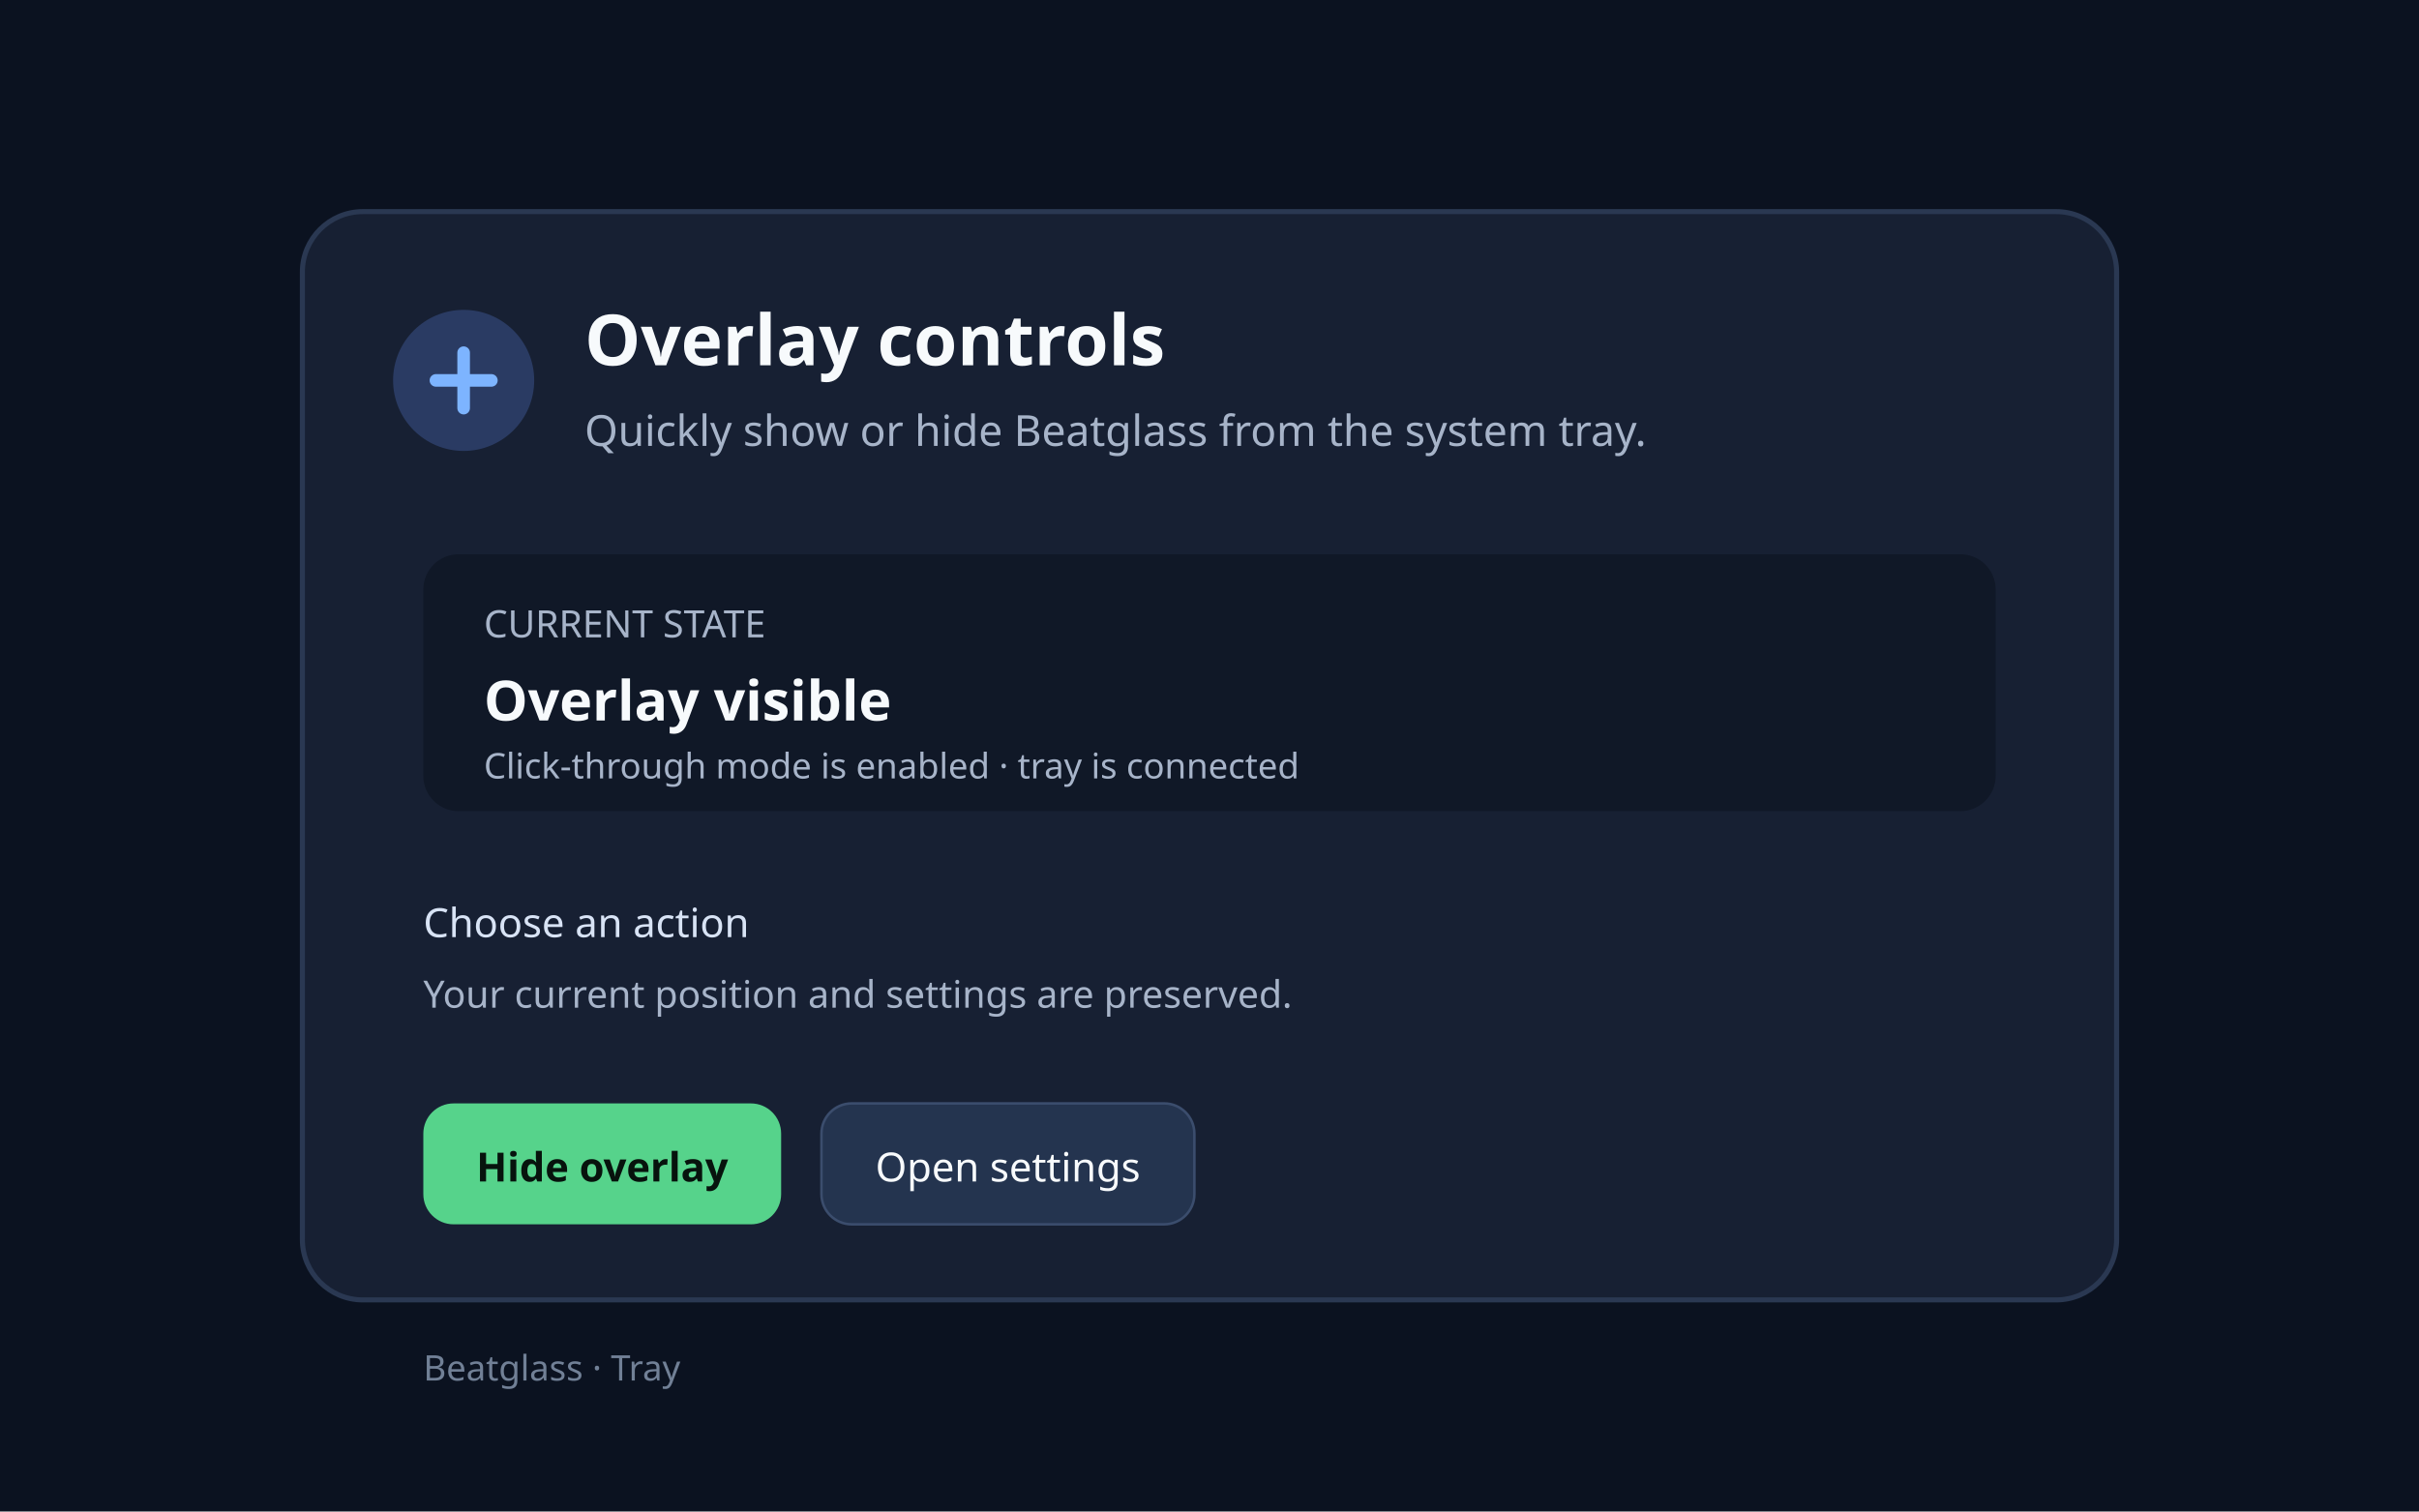
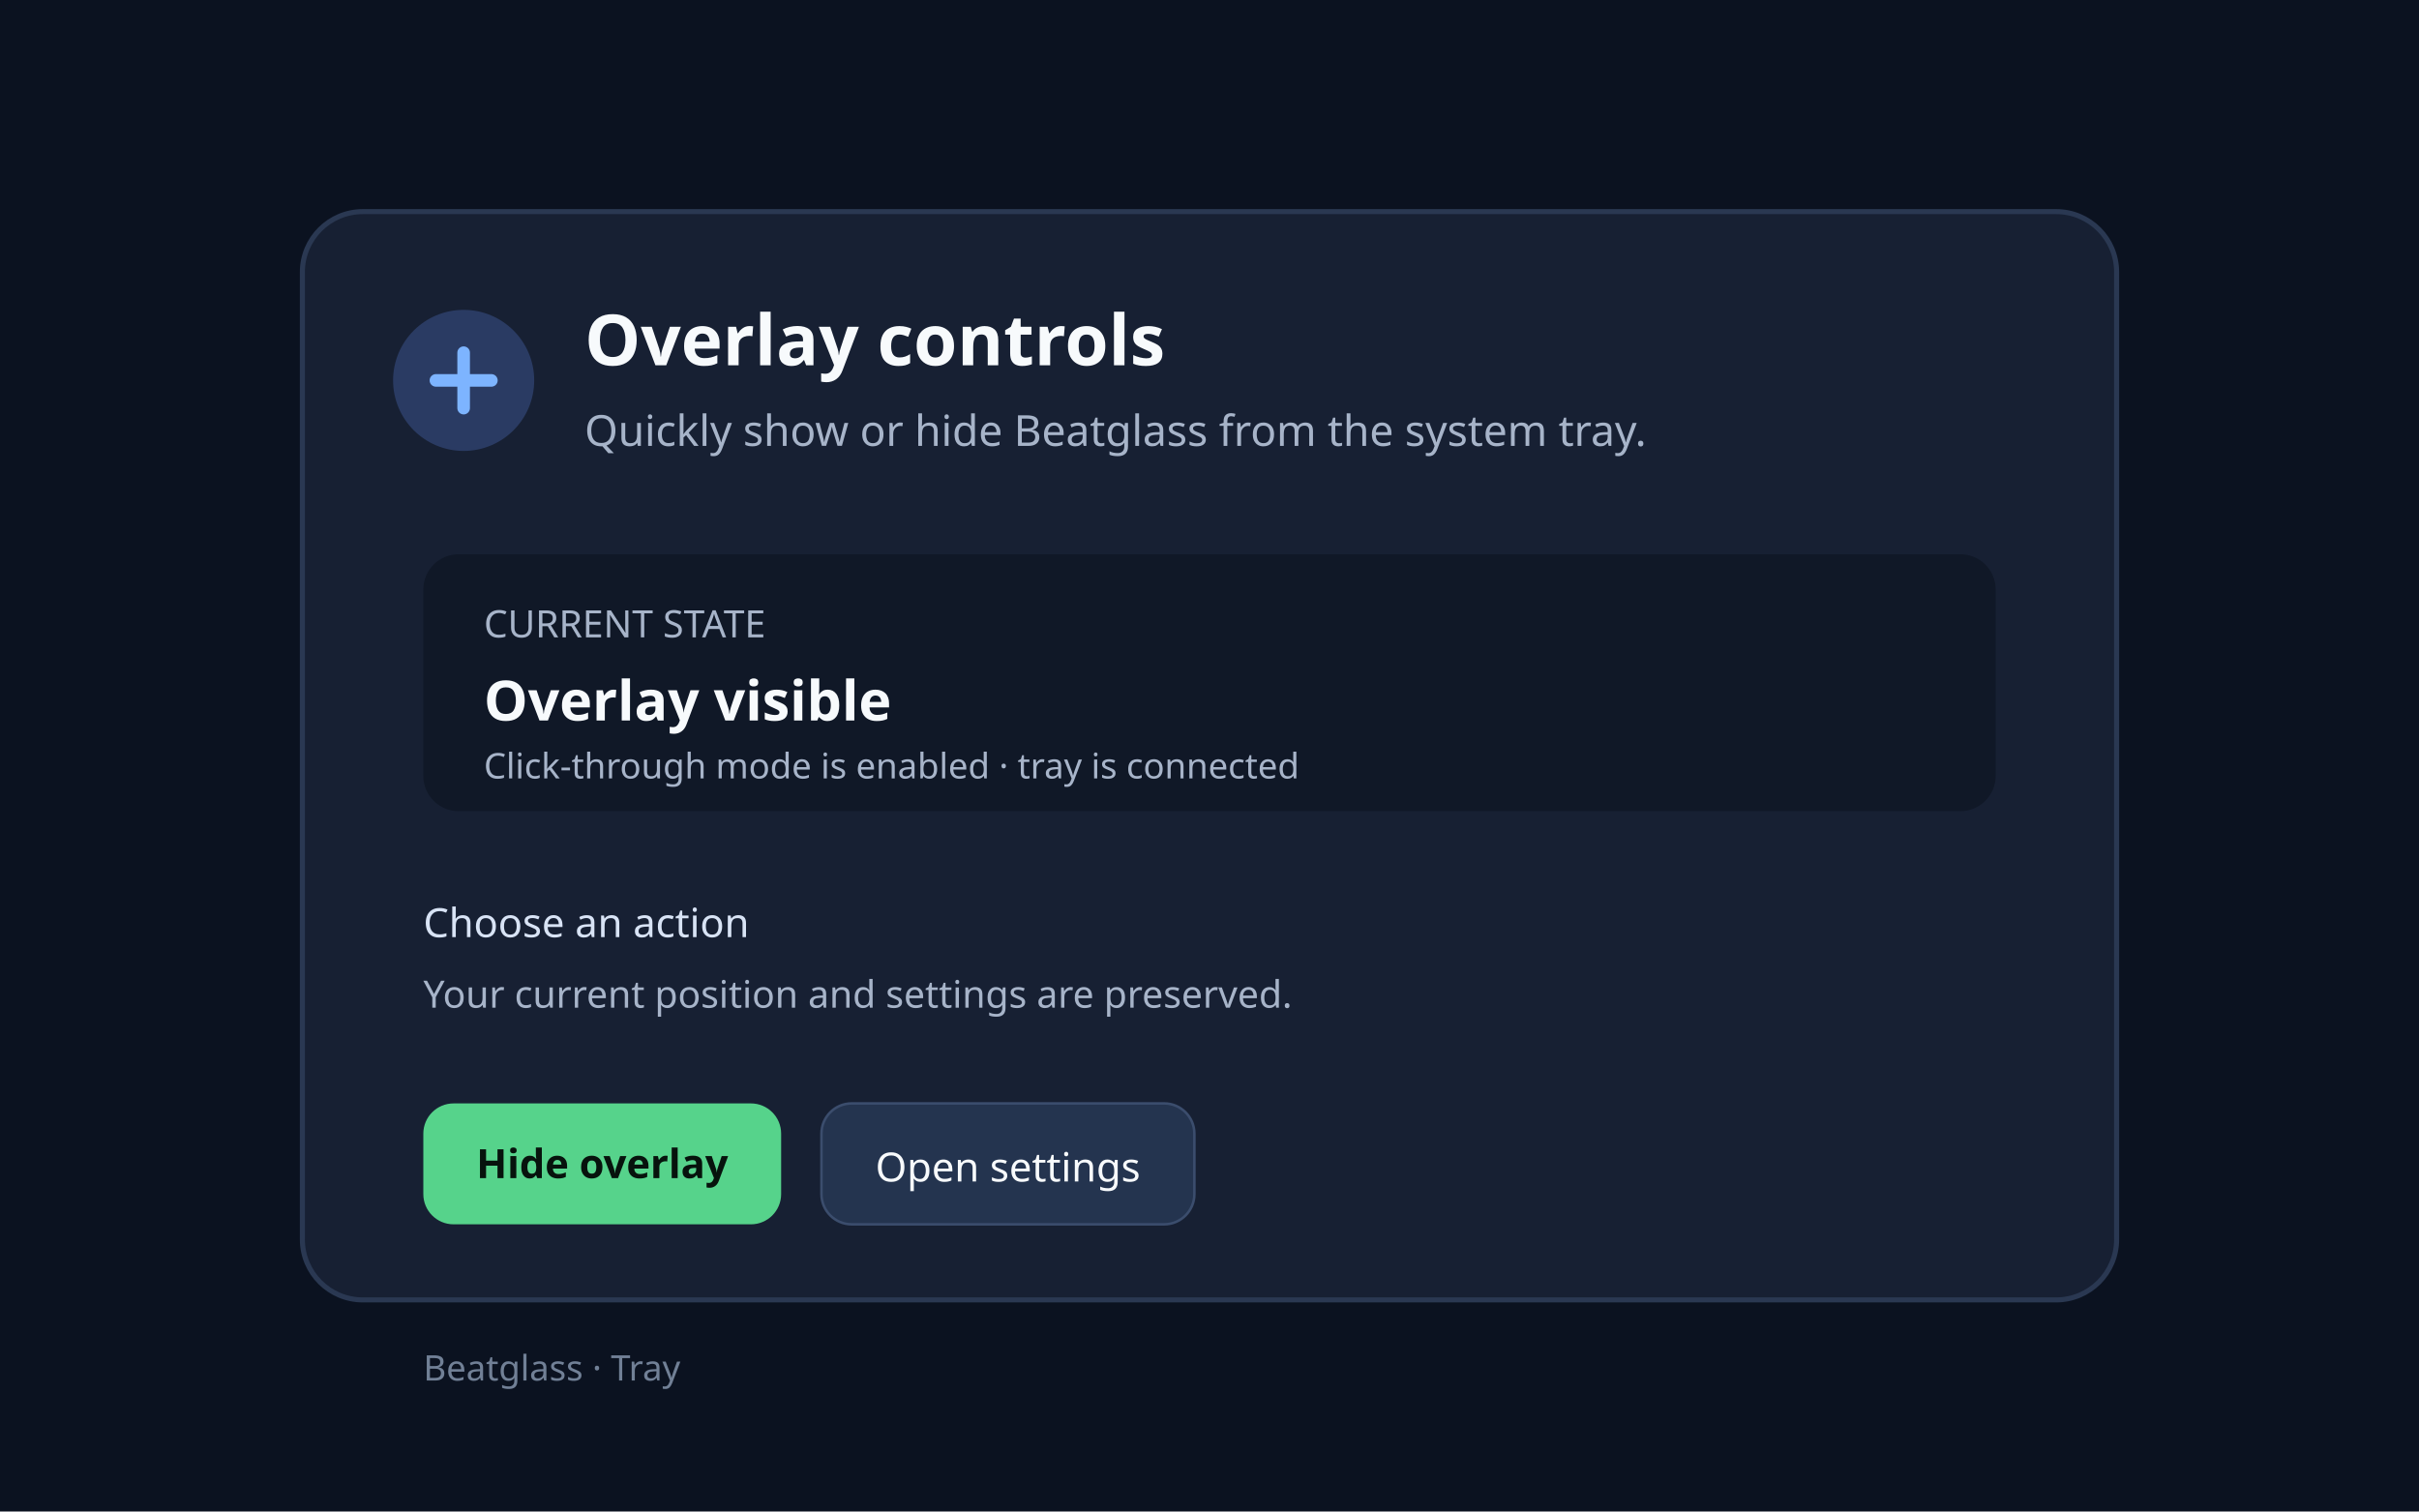
<svg xmlns="http://www.w3.org/2000/svg" width="960" height="600" viewBox="0 0 960 600" role="img" aria-labelledby="title desc">
  <rect width="960" height="600" fill="#0b1220" />
  <rect x="120" y="84" width="720" height="432" rx="24" fill="#172033" stroke="#2a3852" stroke-width="2" />
  <circle cx="184" cy="151" r="28" fill="#2a3b63" />
  <path d="M173 151h22m-11-11v22" stroke="#7db4ff" stroke-width="5" stroke-linecap="round" />
  <text x="232" y="145" fill="#f7fafc" font-family="sans-serif" font-size="28" font-weight="700">Overlay controls</text>
  <text x="232" y="177" fill="#a7b4c9" font-family="sans-serif" font-size="17">Quickly show or hide Beatglass from the system tray.</text>
  <rect x="168" y="220" width="624" height="102" rx="14" fill="#101827" />
  <text x="192" y="253" fill="#a7b4c9" font-family="sans-serif" font-size="15">CURRENT STATE</text>
  <text x="192" y="286" fill="#f7fafc" font-family="sans-serif" font-size="22" font-weight="700">Overlay visible</text>
  <text x="192" y="309" fill="#a7b4c9" font-family="sans-serif" font-size="14">Click-through mode is enabled · tray is connected</text>
  <text x="168" y="372" fill="#d8e3f5" font-family="sans-serif" font-size="16">Choose an action</text>
  <text x="168" y="400" fill="#a7b4c9" font-family="sans-serif" font-size="15">Your current position and settings are preserved.</text>
  <rect x="168" y="438" width="142" height="48" rx="12" fill="#56d38b" />
-   <text x="239" y="469" text-anchor="middle" fill="#07130d" font-family="sans-serif" font-size="16" font-weight="700">Hide overlay</text>
+   <text x="239" y="462" text-anchor="middle" fill="#07130d" font-family="sans-serif" font-size="16" font-weight="700" dominant-baseline="middle">Hide overlay</text>
  <rect x="326" y="438" width="148" height="48" rx="12" fill="#24344f" stroke="#3b4d6d" />
  <text x="400" y="469" text-anchor="middle" fill="#f7fafc" font-family="sans-serif" font-size="16">Open settings</text>
  <text x="168" y="548" fill="#718096" font-family="sans-serif" font-size="14">Beatglass · Tray</text>
</svg>
